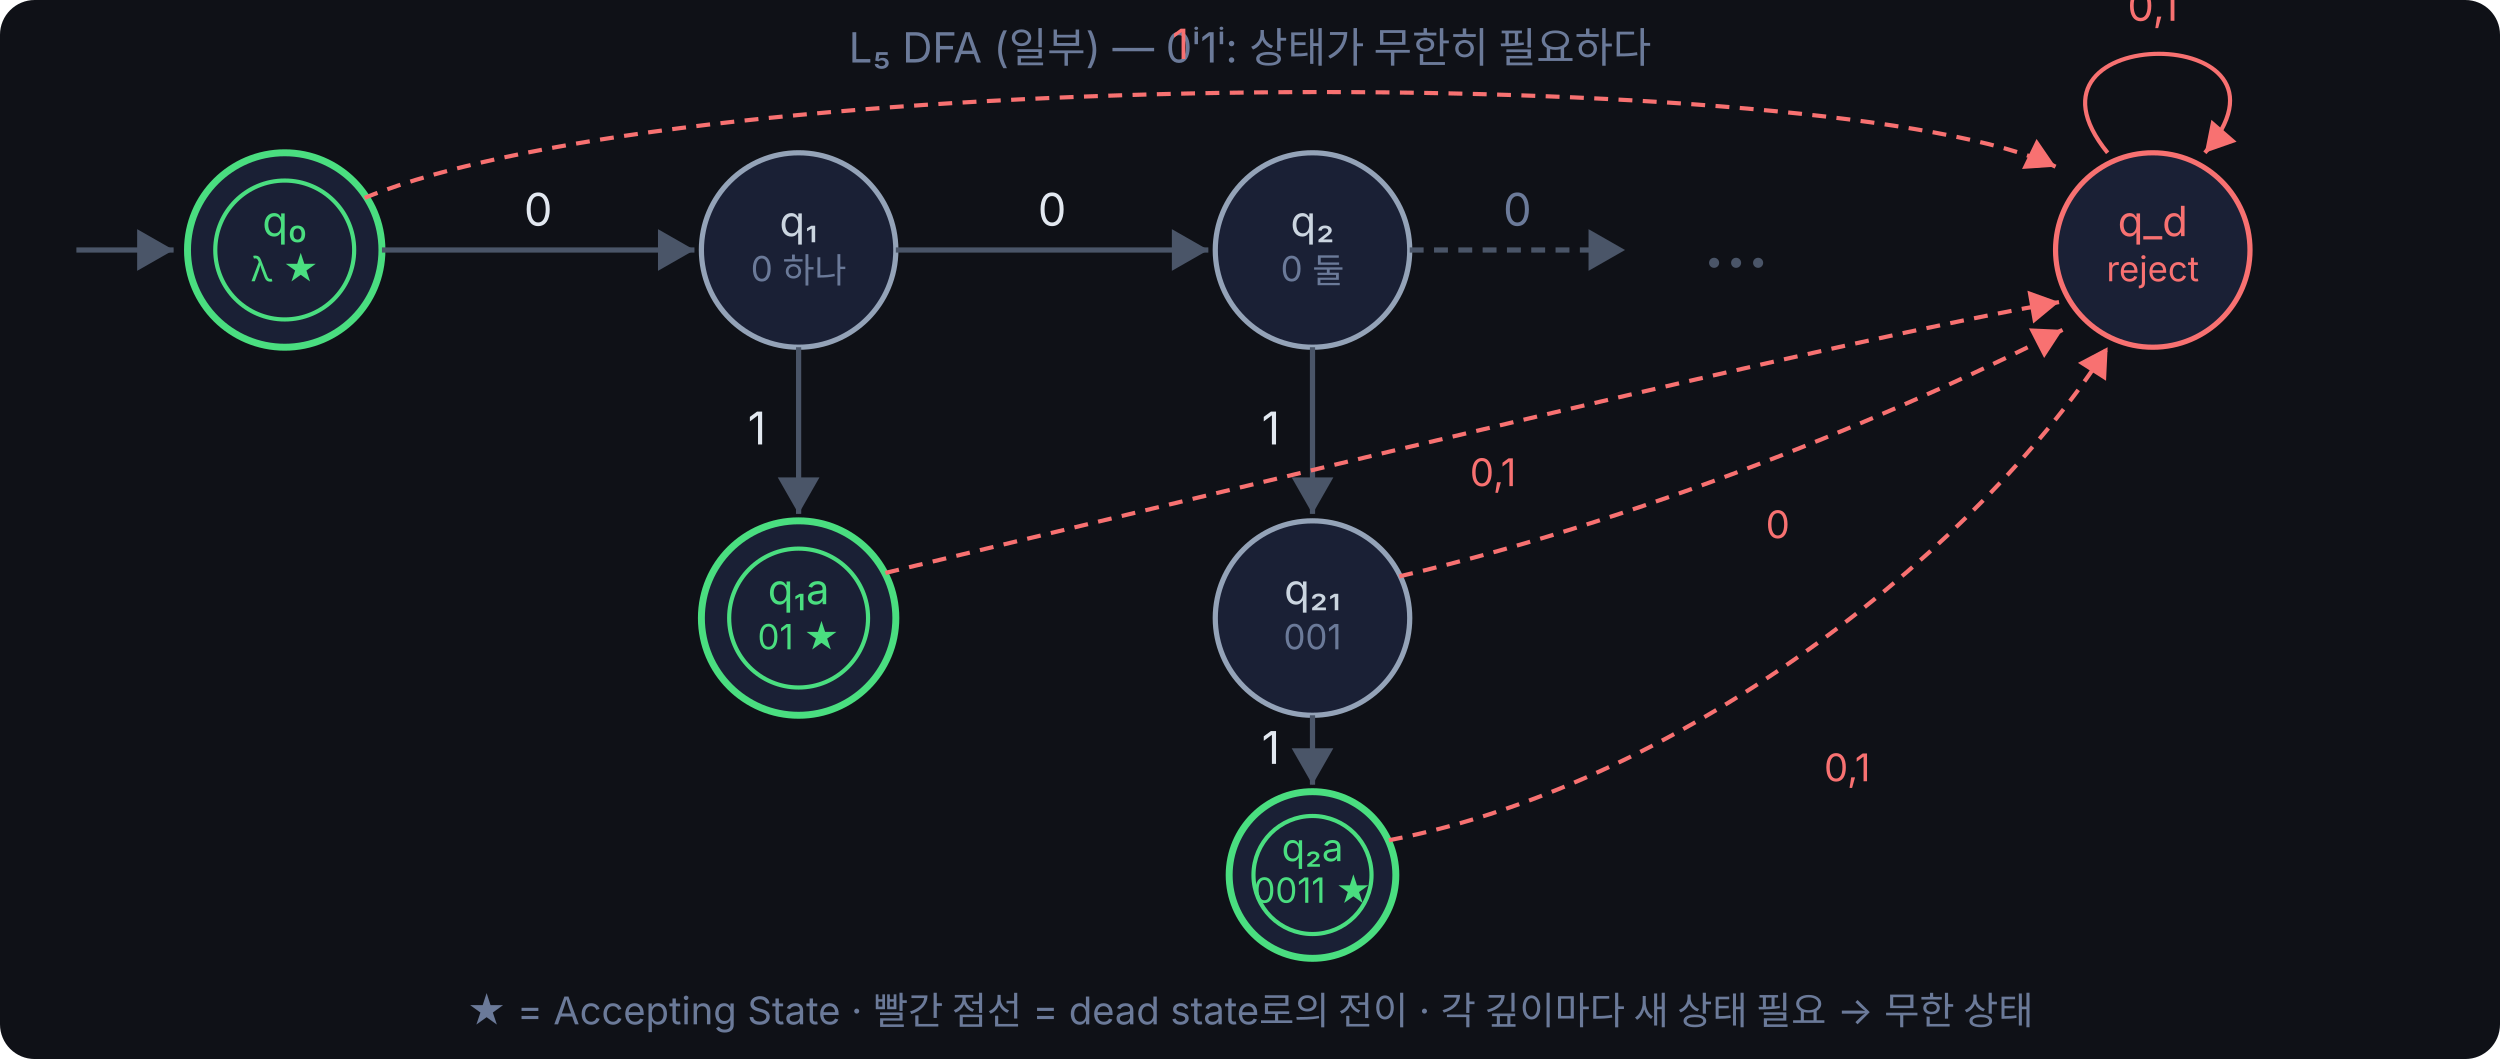
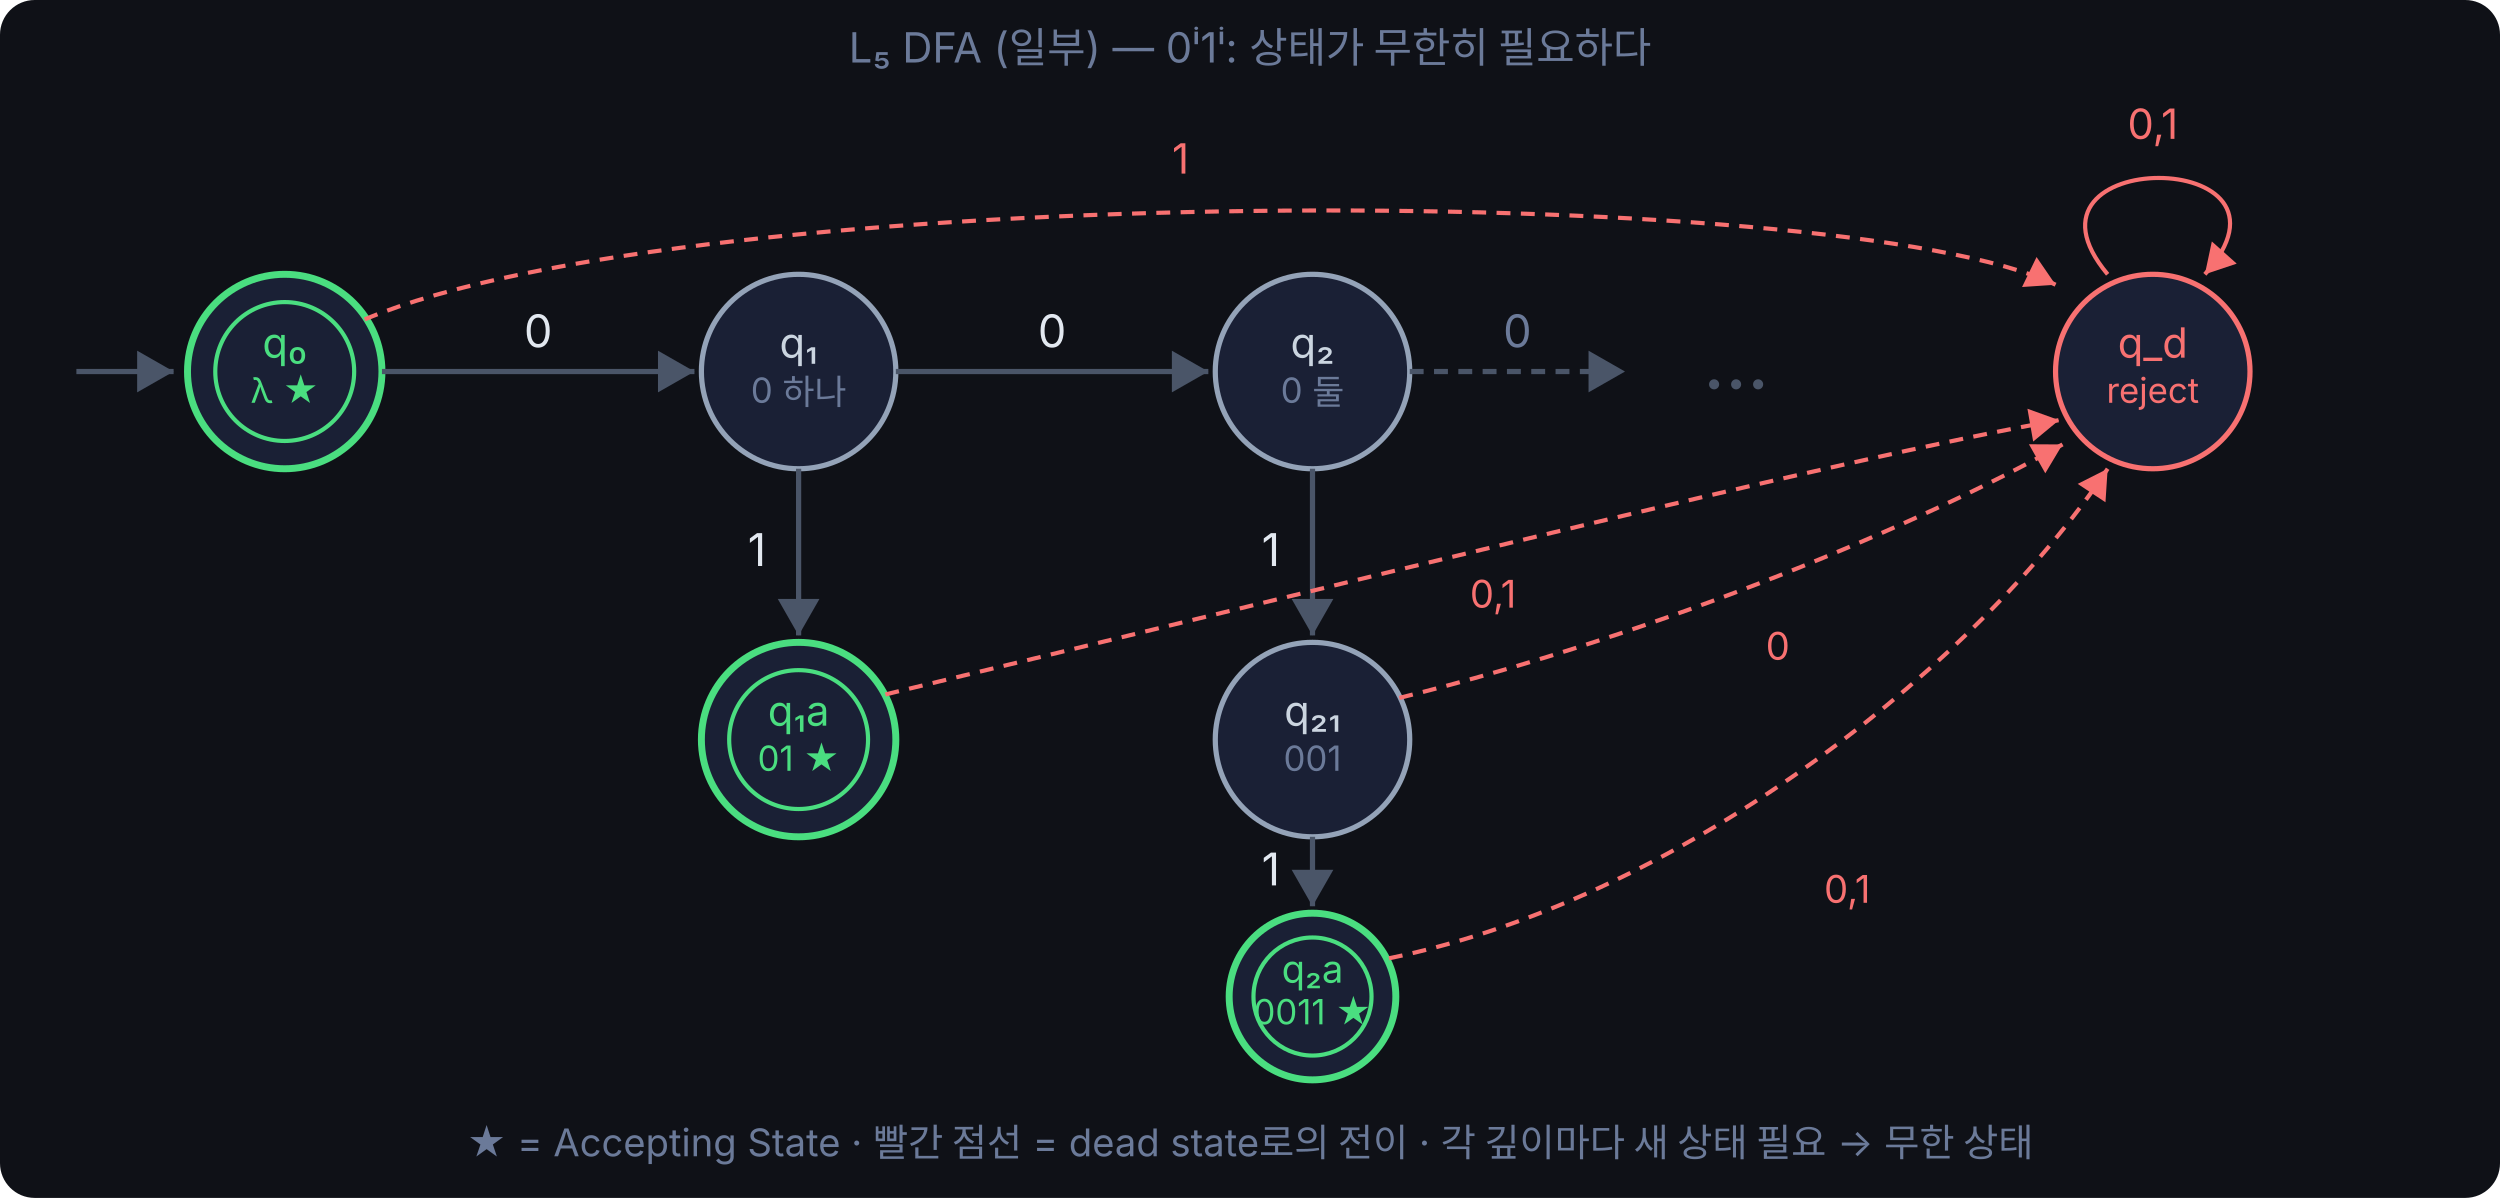
- <svg xmlns="http://www.w3.org/2000/svg" viewBox="0 0 720 305" width="720" height="305">
-   <rect width="720" height="305" fill="#0f1117" rx="10" />
+ <svg xmlns="http://www.w3.org/2000/svg" viewBox="0 0 720 345" width="720" height="345">
+   <rect width="720" height="345" fill="#0f1117" rx="10" />
  <text x="360" y="18" text-anchor="middle" font-family="system-ui,-apple-system,sans-serif" font-size="12" fill="#6b7a99">L₅ DFA (일부) — 0ⁱ1ⁱ: 상태가 무한히 필요하다</text>
  <defs>
    <marker id="arr" markerWidth="8" markerHeight="8" refX="7" refY="4" orient="auto">
      <polygon points="0,0 7,4 0,8" fill="#4a5568" />
    </marker>
    <marker id="arr-red" markerWidth="8" markerHeight="8" refX="7" refY="4" orient="auto">
      <polygon points="0,0 7,4 0,8" fill="#f87171" />
    </marker>
  </defs>
-   <circle cx="620" cy="72" r="28" fill="#1a2035" stroke="#f87171" stroke-width="1.5" />
-   <text x="620" y="68" text-anchor="middle" font-family="system-ui,-apple-system,sans-serif" font-size="12" fill="#f87171">q_d</text>
-   <text x="620" y="81" text-anchor="middle" font-family="system-ui,-apple-system,sans-serif" font-size="10" fill="#f87171">reject</text>
-   <path d="M 607,44 C 576,6 668,6 635,44" fill="none" stroke="#f87171" stroke-width="1.2" marker-end="url(#arr-red)" />
-   <text x="620" y="6" text-anchor="middle" font-family="system-ui,-apple-system,sans-serif" font-size="12" fill="#f87171">0,1</text>
-   <line x1="22" y1="72" x2="50" y2="72" stroke="#4a5568" stroke-width="1.5" marker-end="url(#arr)" />
-   <circle cx="82" cy="72" r="28" fill="#1a2035" stroke="#4ade80" stroke-width="2" />
-   <circle cx="82" cy="72" r="20" fill="none" stroke="#4ade80" stroke-width="1.2" />
-   <text x="82" y="68" text-anchor="middle" font-family="system-ui,-apple-system,sans-serif" font-size="12" fill="#4ade80">q₀</text>
-   <text x="82" y="81" text-anchor="middle" font-family="system-ui,-apple-system,sans-serif" font-size="10" fill="#4ade80">λ ★</text>
-   <circle cx="230" cy="72" r="28" fill="#1a2035" stroke="#94a3b8" stroke-width="1.5" />
-   <text x="230" y="68" text-anchor="middle" font-family="system-ui,-apple-system,sans-serif" font-size="12" fill="#cbd5e0">q₁</text>
-   <text x="230" y="81" text-anchor="middle" font-family="system-ui,-apple-system,sans-serif" font-size="10" fill="#6b7a99">0 하나</text>
-   <circle cx="378" cy="72" r="28" fill="#1a2035" stroke="#94a3b8" stroke-width="1.5" />
-   <text x="378" y="68" text-anchor="middle" font-family="system-ui,-apple-system,sans-serif" font-size="12" fill="#cbd5e0">q₂</text>
-   <text x="378" y="81" text-anchor="middle" font-family="system-ui,-apple-system,sans-serif" font-size="10" fill="#6b7a99">0 둘</text>
-   <text x="500" y="77" text-anchor="middle" font-family="system-ui,-apple-system,sans-serif" font-size="22" fill="#4a5568">…</text>
-   <circle cx="230" cy="178" r="28" fill="#1a2035" stroke="#4ade80" stroke-width="2" />
-   <circle cx="230" cy="178" r="20" fill="none" stroke="#4ade80" stroke-width="1.2" />
-   <text x="230" y="174" text-anchor="middle" font-family="system-ui,-apple-system,sans-serif" font-size="12" fill="#4ade80">q₁a</text>
-   <text x="230" y="187" text-anchor="middle" font-family="system-ui,-apple-system,sans-serif" font-size="10" fill="#4ade80">01 ★</text>
-   <circle cx="378" cy="178" r="28" fill="#1a2035" stroke="#94a3b8" stroke-width="1.5" />
-   <text x="378" y="174" text-anchor="middle" font-family="system-ui,-apple-system,sans-serif" font-size="12" fill="#cbd5e0">q₂₁</text>
-   <text x="378" y="187" text-anchor="middle" font-family="system-ui,-apple-system,sans-serif" font-size="10" fill="#6b7a99">001</text>
-   <circle cx="378" cy="252" r="24" fill="#1a2035" stroke="#4ade80" stroke-width="2" />
-   <circle cx="378" cy="252" r="17" fill="none" stroke="#4ade80" stroke-width="1.2" />
-   <text x="378" y="248" text-anchor="middle" font-family="system-ui,-apple-system,sans-serif" font-size="11" fill="#4ade80">q₂a</text>
-   <text x="378" y="260" text-anchor="middle" font-family="system-ui,-apple-system,sans-serif" font-size="10" fill="#4ade80">0011 ★</text>
-   <line x1="110" y1="72" x2="200" y2="72" stroke="#4a5568" stroke-width="1.5" marker-end="url(#arr)" />
-   <text x="155" y="65" text-anchor="middle" font-family="system-ui,-apple-system,sans-serif" font-size="13" fill="#e2e8f0">0</text>
-   <line x1="258" y1="72" x2="348" y2="72" stroke="#4a5568" stroke-width="1.5" marker-end="url(#arr)" />
-   <text x="303" y="65" text-anchor="middle" font-family="system-ui,-apple-system,sans-serif" font-size="13" fill="#e2e8f0">0</text>
-   <line x1="406" y1="72" x2="468" y2="72" stroke="#4a5568" stroke-width="1.5" stroke-dasharray="4,3" marker-end="url(#arr)" />
-   <text x="437" y="65" text-anchor="middle" font-family="system-ui,-apple-system,sans-serif" font-size="13" fill="#6b7a99">0</text>
-   <line x1="230" y1="100" x2="230" y2="148" stroke="#4a5568" stroke-width="1.5" marker-end="url(#arr)" />
-   <text x="218" y="128" text-anchor="middle" font-family="system-ui,-apple-system,sans-serif" font-size="13" fill="#e2e8f0">1</text>
-   <line x1="378" y1="100" x2="378" y2="148" stroke="#4a5568" stroke-width="1.5" marker-end="url(#arr)" />
-   <text x="366" y="128" text-anchor="middle" font-family="system-ui,-apple-system,sans-serif" font-size="13" fill="#e2e8f0">1</text>
-   <line x1="378" y1="206" x2="378" y2="226" stroke="#4a5568" stroke-width="1.5" marker-end="url(#arr)" />
-   <text x="366" y="220" text-anchor="middle" font-family="system-ui,-apple-system,sans-serif" font-size="13" fill="#e2e8f0">1</text>
-   <path d="M 105,57 C 200,18 530,18 592,48" fill="none" stroke="#f87171" stroke-width="1.2" stroke-dasharray="4,3" marker-end="url(#arr-red)" />
-   <text x="340" y="17" text-anchor="middle" font-family="system-ui,-apple-system,sans-serif" font-size="12" fill="#f87171">1</text>
-   <path d="M 255,165 C 380,135 530,98 593,87" fill="none" stroke="#f87171" stroke-width="1.2" stroke-dasharray="4,3" marker-end="url(#arr-red)" />
-   <text x="430" y="140" text-anchor="middle" font-family="system-ui,-apple-system,sans-serif" font-size="11" fill="#f87171">0,1</text>
-   <path d="M 403,166 C 480,148 555,115 594,95" fill="none" stroke="#f87171" stroke-width="1.2" stroke-dasharray="4,3" marker-end="url(#arr-red)" />
-   <text x="512" y="155" text-anchor="middle" font-family="system-ui,-apple-system,sans-serif" font-size="11" fill="#f87171">0</text>
-   <path d="M 400,242 C 488,225 572,155 607,100" fill="none" stroke="#f87171" stroke-width="1.2" stroke-dasharray="4,3" marker-end="url(#arr-red)" />
-   <text x="532" y="225" text-anchor="middle" font-family="system-ui,-apple-system,sans-serif" font-size="11" fill="#f87171">0,1</text>
-   <text x="360" y="295" text-anchor="middle" font-family="system-ui,-apple-system,sans-serif" font-size="11" fill="#6b7a99">★ = Accepting State  ·  빨간 점선 = dead state로의 전이  ·  각 깊이마다 새 상태 필요 → 무한 상태</text>
+   <circle cx="620" cy="107" r="28" fill="#1a2035" stroke="#f87171" stroke-width="1.5" />
+   <text x="620" y="103" text-anchor="middle" font-family="system-ui,-apple-system,sans-serif" font-size="12" fill="#f87171">q_d</text>
+   <text x="620" y="116" text-anchor="middle" font-family="system-ui,-apple-system,sans-serif" font-size="10" fill="#f87171">reject</text>
+   <path d="M 607,79 C 576,42 668,42 635,79" fill="none" stroke="#f87171" stroke-width="1.2" marker-end="url(#arr-red)" />
+   <text x="620" y="40" text-anchor="middle" font-family="system-ui,-apple-system,sans-serif" font-size="12" fill="#f87171">0,1</text>
+   <line x1="22" y1="107" x2="50" y2="107" stroke="#4a5568" stroke-width="1.5" marker-end="url(#arr)" />
+   <circle cx="82" cy="107" r="28" fill="#1a2035" stroke="#4ade80" stroke-width="2" />
+   <circle cx="82" cy="107" r="20" fill="none" stroke="#4ade80" stroke-width="1.2" />
+   <text x="82" y="103" text-anchor="middle" font-family="system-ui,-apple-system,sans-serif" font-size="12" fill="#4ade80">q₀</text>
+   <text x="82" y="116" text-anchor="middle" font-family="system-ui,-apple-system,sans-serif" font-size="10" fill="#4ade80">λ ★</text>
+   <circle cx="230" cy="107" r="28" fill="#1a2035" stroke="#94a3b8" stroke-width="1.5" />
+   <text x="230" y="103" text-anchor="middle" font-family="system-ui,-apple-system,sans-serif" font-size="12" fill="#cbd5e0">q₁</text>
+   <text x="230" y="116" text-anchor="middle" font-family="system-ui,-apple-system,sans-serif" font-size="10" fill="#6b7a99">0 하나</text>
+   <circle cx="378" cy="107" r="28" fill="#1a2035" stroke="#94a3b8" stroke-width="1.5" />
+   <text x="378" y="103" text-anchor="middle" font-family="system-ui,-apple-system,sans-serif" font-size="12" fill="#cbd5e0">q₂</text>
+   <text x="378" y="116" text-anchor="middle" font-family="system-ui,-apple-system,sans-serif" font-size="10" fill="#6b7a99">0 둘</text>
+   <text x="500" y="112" text-anchor="middle" font-family="system-ui,-apple-system,sans-serif" font-size="22" fill="#4a5568">…</text>
+   <circle cx="230" cy="213" r="28" fill="#1a2035" stroke="#4ade80" stroke-width="2" />
+   <circle cx="230" cy="213" r="20" fill="none" stroke="#4ade80" stroke-width="1.2" />
+   <text x="230" y="209" text-anchor="middle" font-family="system-ui,-apple-system,sans-serif" font-size="12" fill="#4ade80">q₁a</text>
+   <text x="230" y="222" text-anchor="middle" font-family="system-ui,-apple-system,sans-serif" font-size="10" fill="#4ade80">01 ★</text>
+   <circle cx="378" cy="213" r="28" fill="#1a2035" stroke="#94a3b8" stroke-width="1.5" />
+   <text x="378" y="209" text-anchor="middle" font-family="system-ui,-apple-system,sans-serif" font-size="12" fill="#cbd5e0">q₂₁</text>
+   <text x="378" y="222" text-anchor="middle" font-family="system-ui,-apple-system,sans-serif" font-size="10" fill="#6b7a99">001</text>
+   <circle cx="378" cy="287" r="24" fill="#1a2035" stroke="#4ade80" stroke-width="2" />
+   <circle cx="378" cy="287" r="17" fill="none" stroke="#4ade80" stroke-width="1.2" />
+   <text x="378" y="283" text-anchor="middle" font-family="system-ui,-apple-system,sans-serif" font-size="11" fill="#4ade80">q₂a</text>
+   <text x="378" y="295" text-anchor="middle" font-family="system-ui,-apple-system,sans-serif" font-size="10" fill="#4ade80">0011 ★</text>
+   <line x1="110" y1="107" x2="200" y2="107" stroke="#4a5568" stroke-width="1.5" marker-end="url(#arr)" />
+   <text x="155" y="100" text-anchor="middle" font-family="system-ui,-apple-system,sans-serif" font-size="13" fill="#e2e8f0">0</text>
+   <line x1="258" y1="107" x2="348" y2="107" stroke="#4a5568" stroke-width="1.5" marker-end="url(#arr)" />
+   <text x="303" y="100" text-anchor="middle" font-family="system-ui,-apple-system,sans-serif" font-size="13" fill="#e2e8f0">0</text>
+   <line x1="406" y1="107" x2="468" y2="107" stroke="#4a5568" stroke-width="1.5" stroke-dasharray="4,3" marker-end="url(#arr)" />
+   <text x="437" y="100" text-anchor="middle" font-family="system-ui,-apple-system,sans-serif" font-size="13" fill="#6b7a99">0</text>
+   <line x1="230" y1="135" x2="230" y2="183" stroke="#4a5568" stroke-width="1.5" marker-end="url(#arr)" />
+   <text x="218" y="163" text-anchor="middle" font-family="system-ui,-apple-system,sans-serif" font-size="13" fill="#e2e8f0">1</text>
+   <line x1="378" y1="135" x2="378" y2="183" stroke="#4a5568" stroke-width="1.5" marker-end="url(#arr)" />
+   <text x="366" y="163" text-anchor="middle" font-family="system-ui,-apple-system,sans-serif" font-size="13" fill="#e2e8f0">1</text>
+   <line x1="378" y1="241" x2="378" y2="261" stroke="#4a5568" stroke-width="1.5" marker-end="url(#arr)" />
+   <text x="366" y="255" text-anchor="middle" font-family="system-ui,-apple-system,sans-serif" font-size="13" fill="#e2e8f0">1</text>
+   <path d="M 105,92 C 200,52 530,52 592,82" fill="none" stroke="#f87171" stroke-width="1.2" stroke-dasharray="4,3" marker-end="url(#arr-red)" />
+   <text x="340" y="50" text-anchor="middle" font-family="system-ui,-apple-system,sans-serif" font-size="12" fill="#f87171">1</text>
+   <path d="M 255,200 C 380,170 530,132 593,121" fill="none" stroke="#f87171" stroke-width="1.2" stroke-dasharray="4,3" marker-end="url(#arr-red)" />
+   <text x="430" y="175" text-anchor="middle" font-family="system-ui,-apple-system,sans-serif" font-size="11" fill="#f87171">0,1</text>
+   <path d="M 403,201 C 480,182 555,150 594,128" fill="none" stroke="#f87171" stroke-width="1.2" stroke-dasharray="4,3" marker-end="url(#arr-red)" />
+   <text x="512" y="190" text-anchor="middle" font-family="system-ui,-apple-system,sans-serif" font-size="11" fill="#f87171">0</text>
+   <path d="M 400,276 C 488,258 572,188 607,135" fill="none" stroke="#f87171" stroke-width="1.2" stroke-dasharray="4,3" marker-end="url(#arr-red)" />
+   <text x="532" y="260" text-anchor="middle" font-family="system-ui,-apple-system,sans-serif" font-size="11" fill="#f87171">0,1</text>
+   <text x="360" y="333" text-anchor="middle" font-family="system-ui,-apple-system,sans-serif" font-size="11" fill="#6b7a99">★ = Accepting State  ·  빨간 점선 = dead state로의 전이  ·  각 깊이마다 새 상태 필요 → 무한 상태</text>
</svg>
